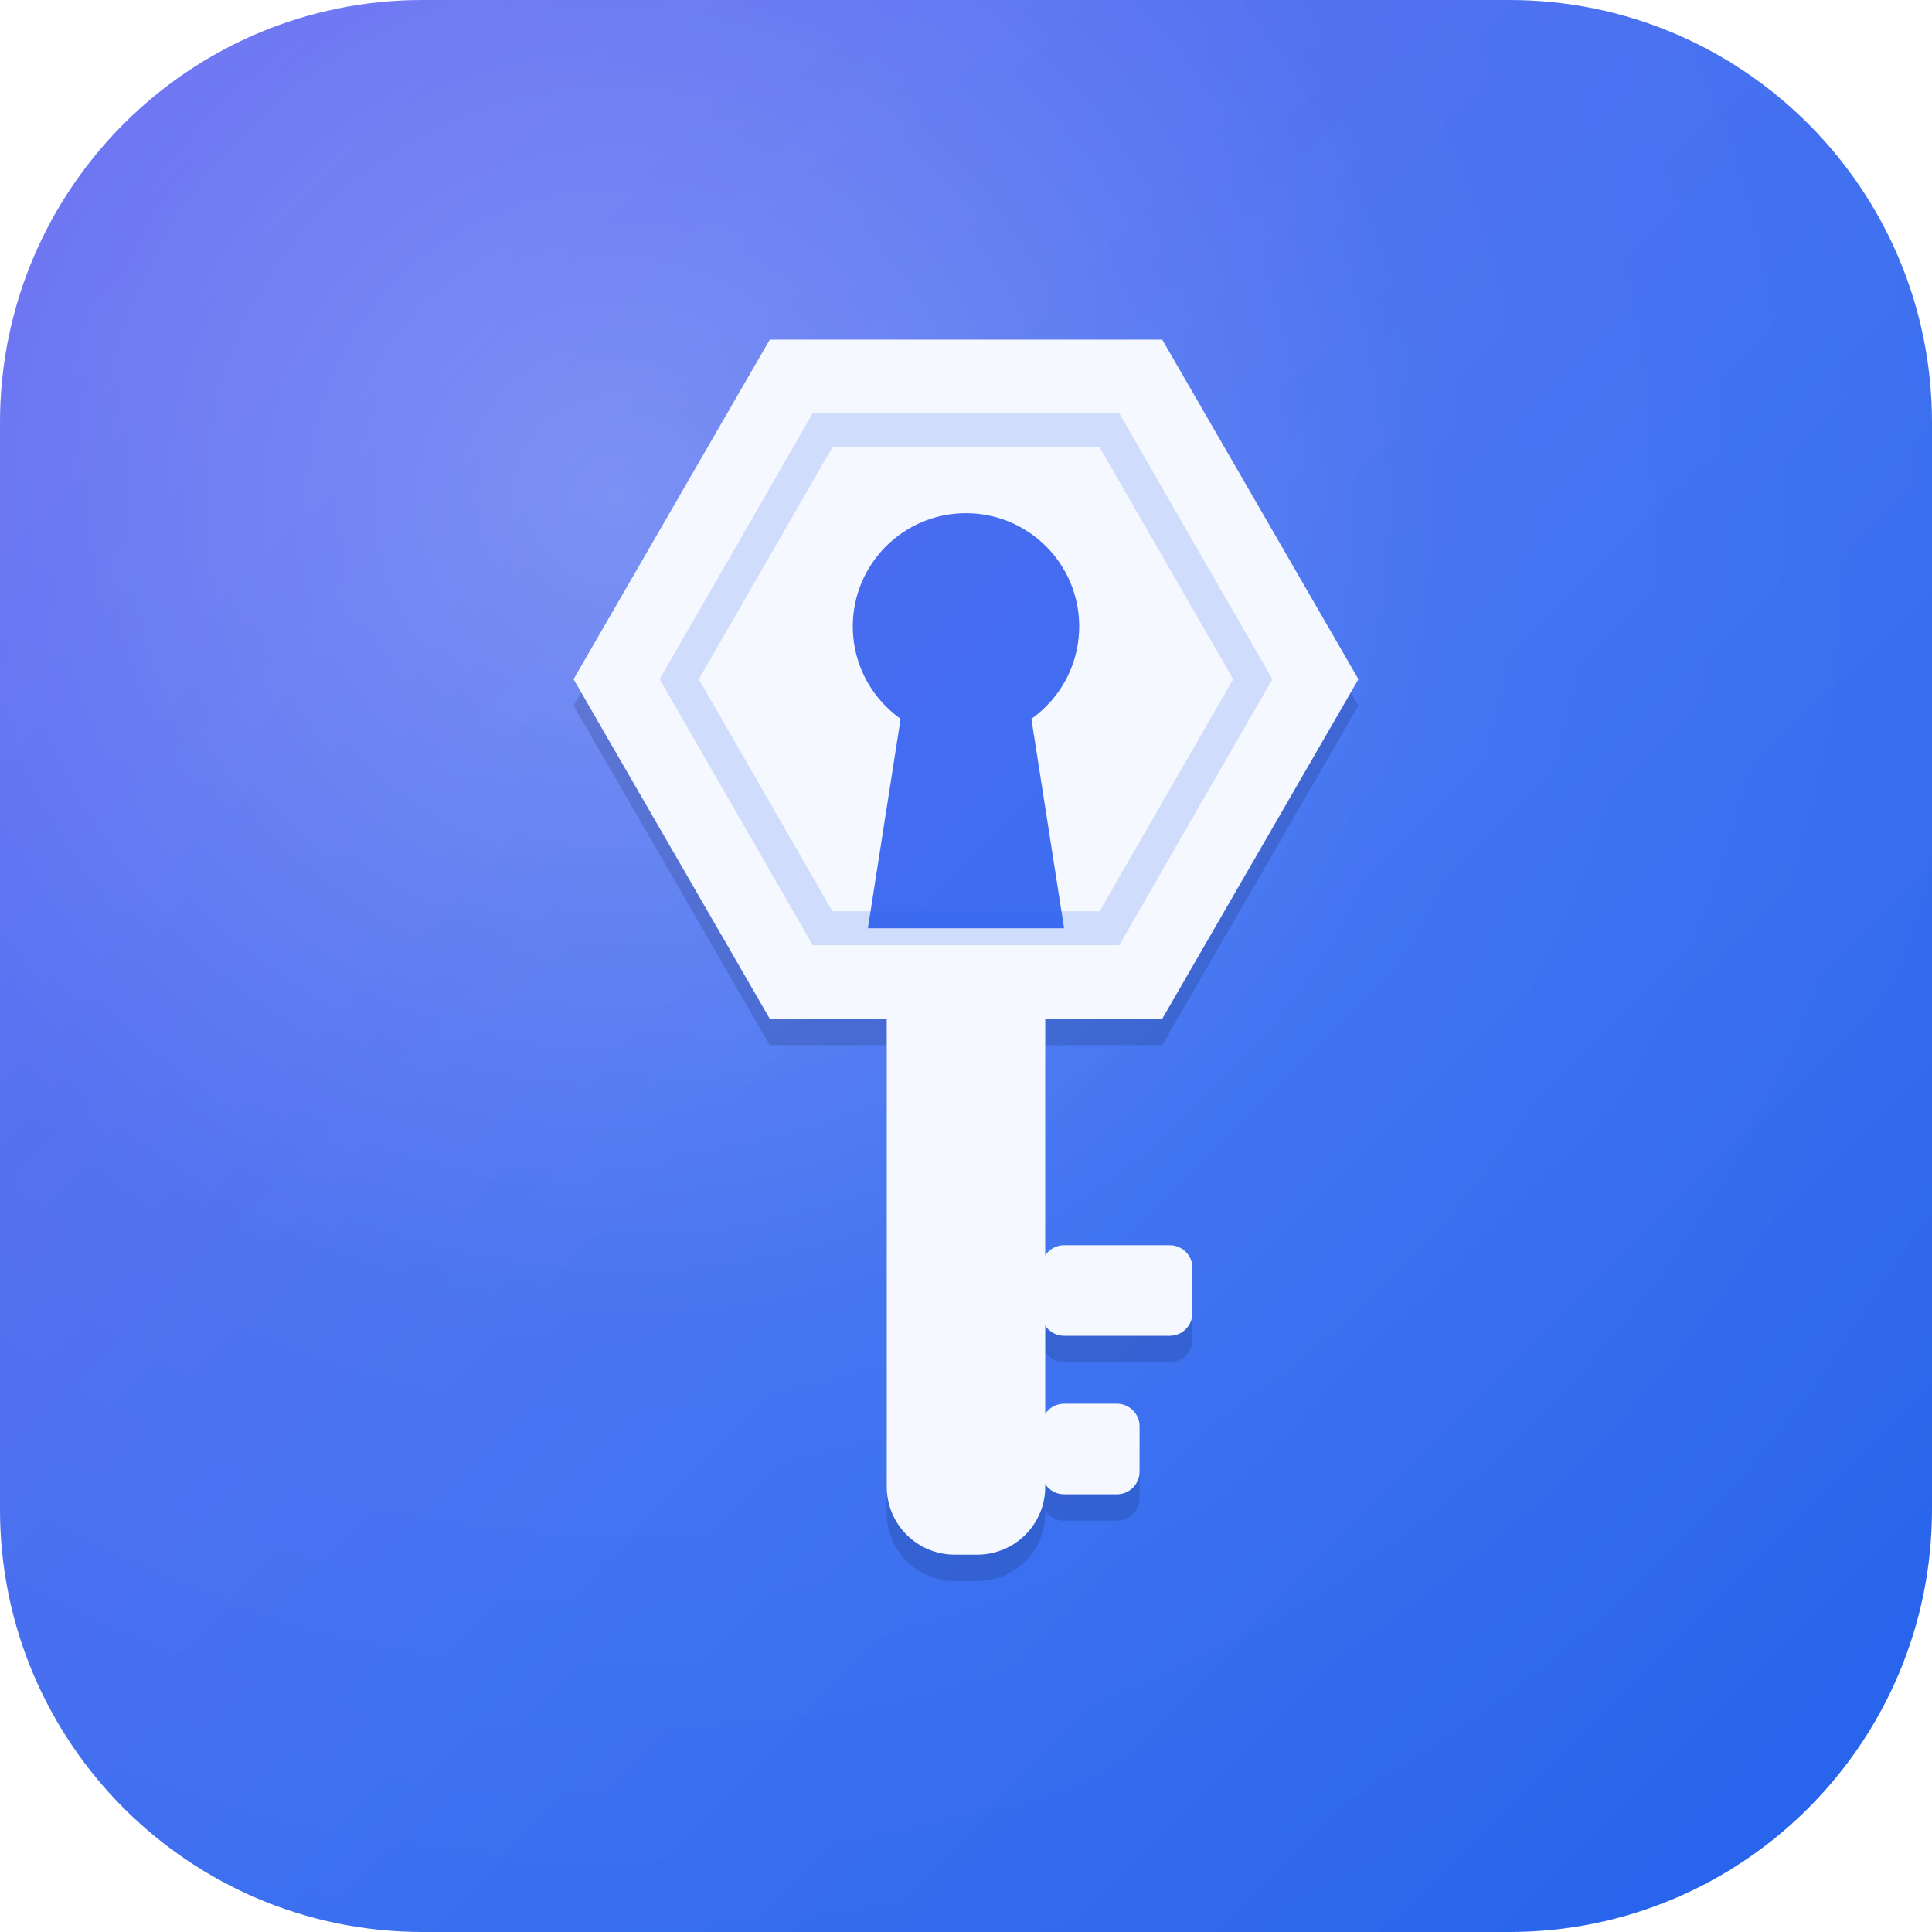
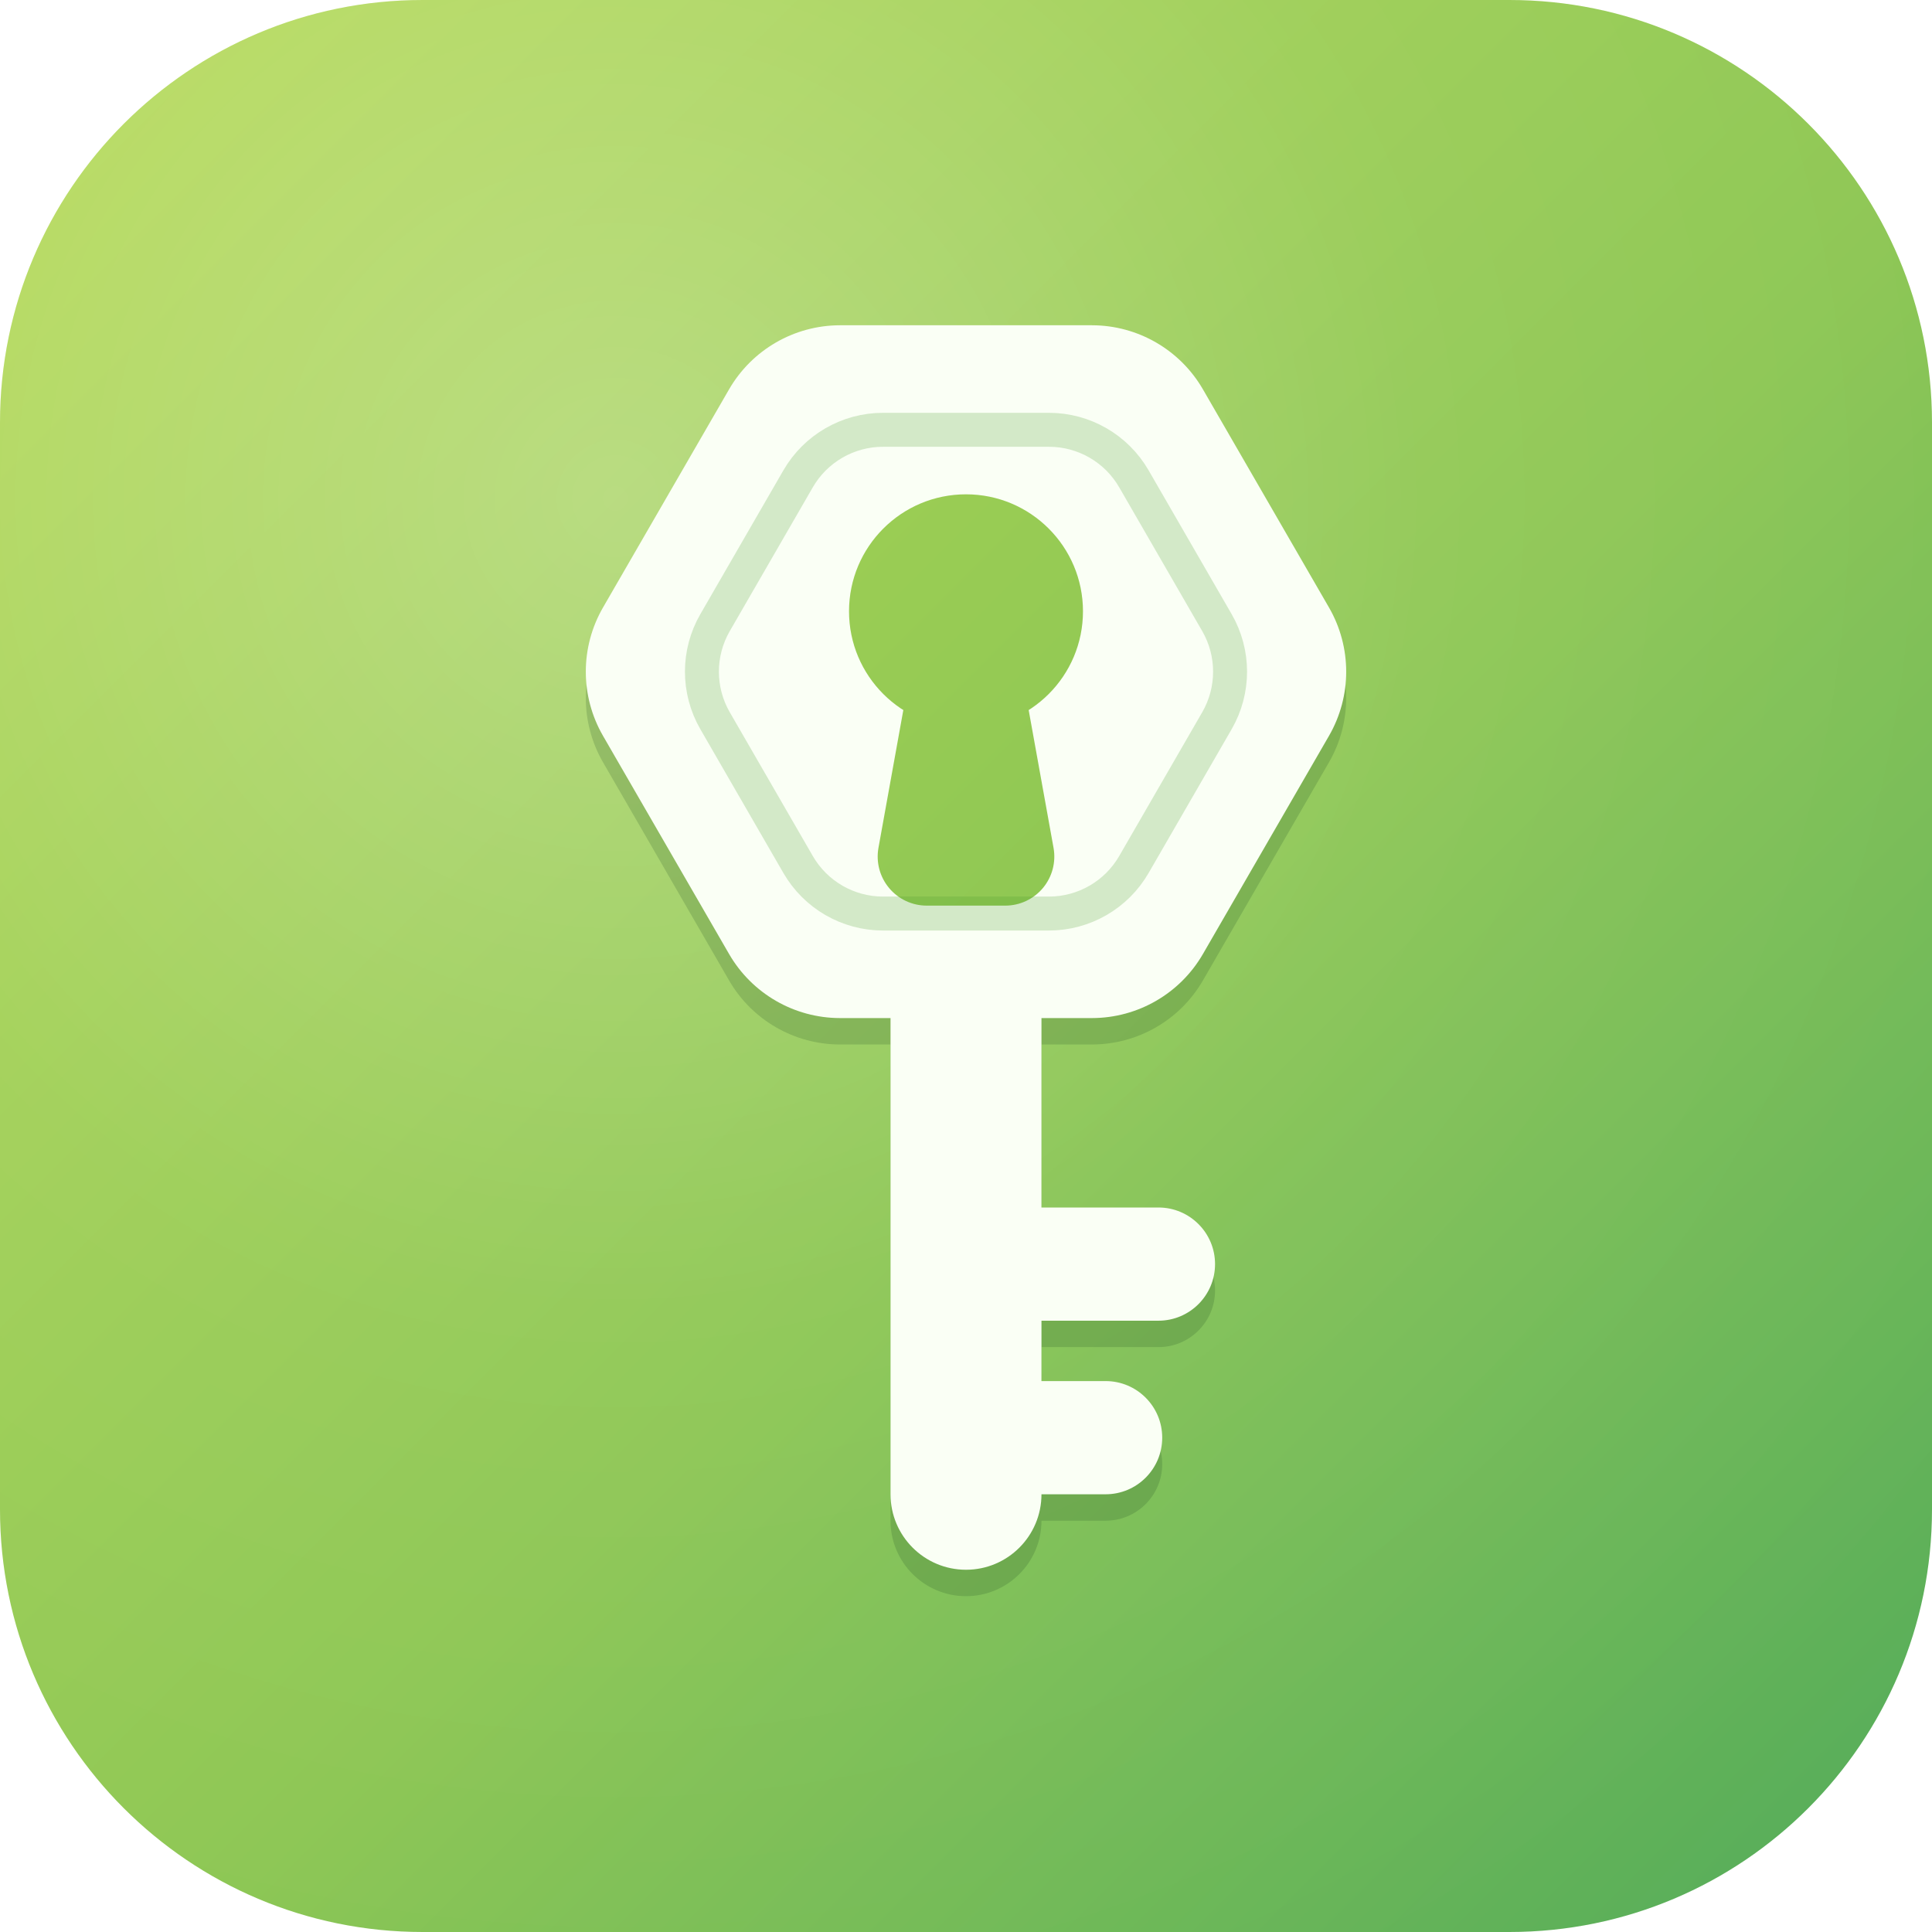
<svg xmlns="http://www.w3.org/2000/svg" width="512" height="512" viewBox="0 0 512 512" role="img" aria-label="vt key icon">
  <defs>
    <linearGradient id="bg" x1="0" y1="0" x2="512" y2="512" gradientUnits="userSpaceOnUse">
-       <stop offset="0" stop-color="#6366f1" />
-       <stop offset="0.55" stop-color="#3b6ef0" />
-       <stop offset="1" stop-color="#2563eb" />
+       <stop offset="0" stop-color="#b6da57" />
+       <stop offset="0.55" stop-color="#8cc653" />
+       <stop offset="1" stop-color="#52ab5b" />
    </linearGradient>
    <radialGradient id="glow" cx="0.32" cy="0.26" r="0.85">
      <stop offset="0" stop-color="#ffffff" stop-opacity="0.26" />
      <stop offset="0.5" stop-color="#ffffff" stop-opacity="0.05" />
      <stop offset="1" stop-color="#ffffff" stop-opacity="0" />
    </radialGradient>
  </defs>
  <rect width="512" height="512" rx="112" fill="url(#bg)" />
  <rect width="512" height="512" rx="112" fill="url(#glow)" />
-   <g transform="translate(0,7)" fill="#0b1b46" opacity="0.18">
-     <polygon points="360,180 308,270 204,270 152,180 204,90 308,90" />
-     <rect x="235" y="250" width="42" height="162" rx="18" />
-     <rect x="276" y="330" width="40" height="24" rx="6" />
-     <rect x="276" y="372" width="26" height="24" rx="6" />
+   <g transform="translate(0,7)" fill="#14401c" opacity="0.18">
+     <path d="M352.2,161.0 A34.0,34.0 0 0 1 352.2,195.0 L318.8,252.8 A34.0,34.0 0 0 1 289.4,269.8 L222.6,269.8 A34.0,34.0 0 0 1 193.2,252.8 L159.8,195.0 A34.0,34.0 0 0 1 159.8,161.0 L193.2,103.2 A34.0,34.0 0 0 1 222.6,86.2 L289.4,86.2 A34.0,34.0 0 0 1 318.8,103.2 Z" />
+     <rect x="236" y="248" width="40" height="168" rx="20" />
+     <rect x="258" y="320" width="64" height="30" rx="15" />
+     <rect x="258" y="366" width="50" height="30" rx="15" />
  </g>
-   <g fill="#f5f8ff">
-     <polygon points="360,180 308,270 204,270 152,180 204,90 308,90" />
-     <rect x="235" y="250" width="42" height="162" rx="18" />
-     <rect x="276" y="330" width="40" height="24" rx="6" />
-     <rect x="276" y="372" width="26" height="24" rx="6" />
+   <g fill="#fafff5">
+     <path d="M352.2,161.0 A34.0,34.0 0 0 1 352.2,195.0 L318.8,252.8 A34.0,34.0 0 0 1 289.4,269.8 L222.6,269.8 A34.0,34.0 0 0 1 193.2,252.8 L159.8,195.0 A34.0,34.0 0 0 1 159.8,161.0 L193.2,103.2 A34.0,34.0 0 0 1 222.6,86.2 L289.4,86.2 A34.0,34.0 0 0 1 318.8,103.2 Z" />
+     <rect x="236" y="248" width="40" height="168" rx="20" />
+     <rect x="258" y="320" width="64" height="30" rx="15" />
+     <rect x="258" y="366" width="50" height="30" rx="15" />
  </g>
  <g fill="url(#bg)">
-     <circle cx="256" cy="166" r="30" />
-     <polygon points="240,182 272,182 282,246 230,246" />
+     <circle cx="256" cy="162" r="31" />
+     <path d="M241.1,178.7 A13.0,13.0 0 0 1 253.9,168.0 L258.1,168.0 A13.0,13.0 0 0 1 270.9,178.7 L279.2,224.7 A13.0,13.0 0 0 1 266.4,240.0 L245.6,240.0 A13.0,13.0 0 0 1 232.8,224.7 Z" />
  </g>
-   <polygon points="332,180 294,246 218,246 180,180 218,114 294,114" fill="none" stroke="#2563eb" stroke-opacity="0.18" stroke-width="9" />
+   <path d="M322.5,165.0 A26.0,26.0 0 0 1 322.5,191.0 L300.5,229.1 A26.0,26.0 0 0 1 278.0,242.1 L234.0,242.1 A26.0,26.0 0 0 1 211.5,229.1 L189.5,191.0 A26.0,26.0 0 0 1 189.5,165.0 L211.5,126.9 A26.0,26.0 0 0 1 234.0,113.9 L278.0,113.9 A26.0,26.0 0 0 1 300.5,126.9 Z" fill="none" stroke="#4c9a2a" stroke-opacity="0.22" stroke-width="9" />
</svg>
